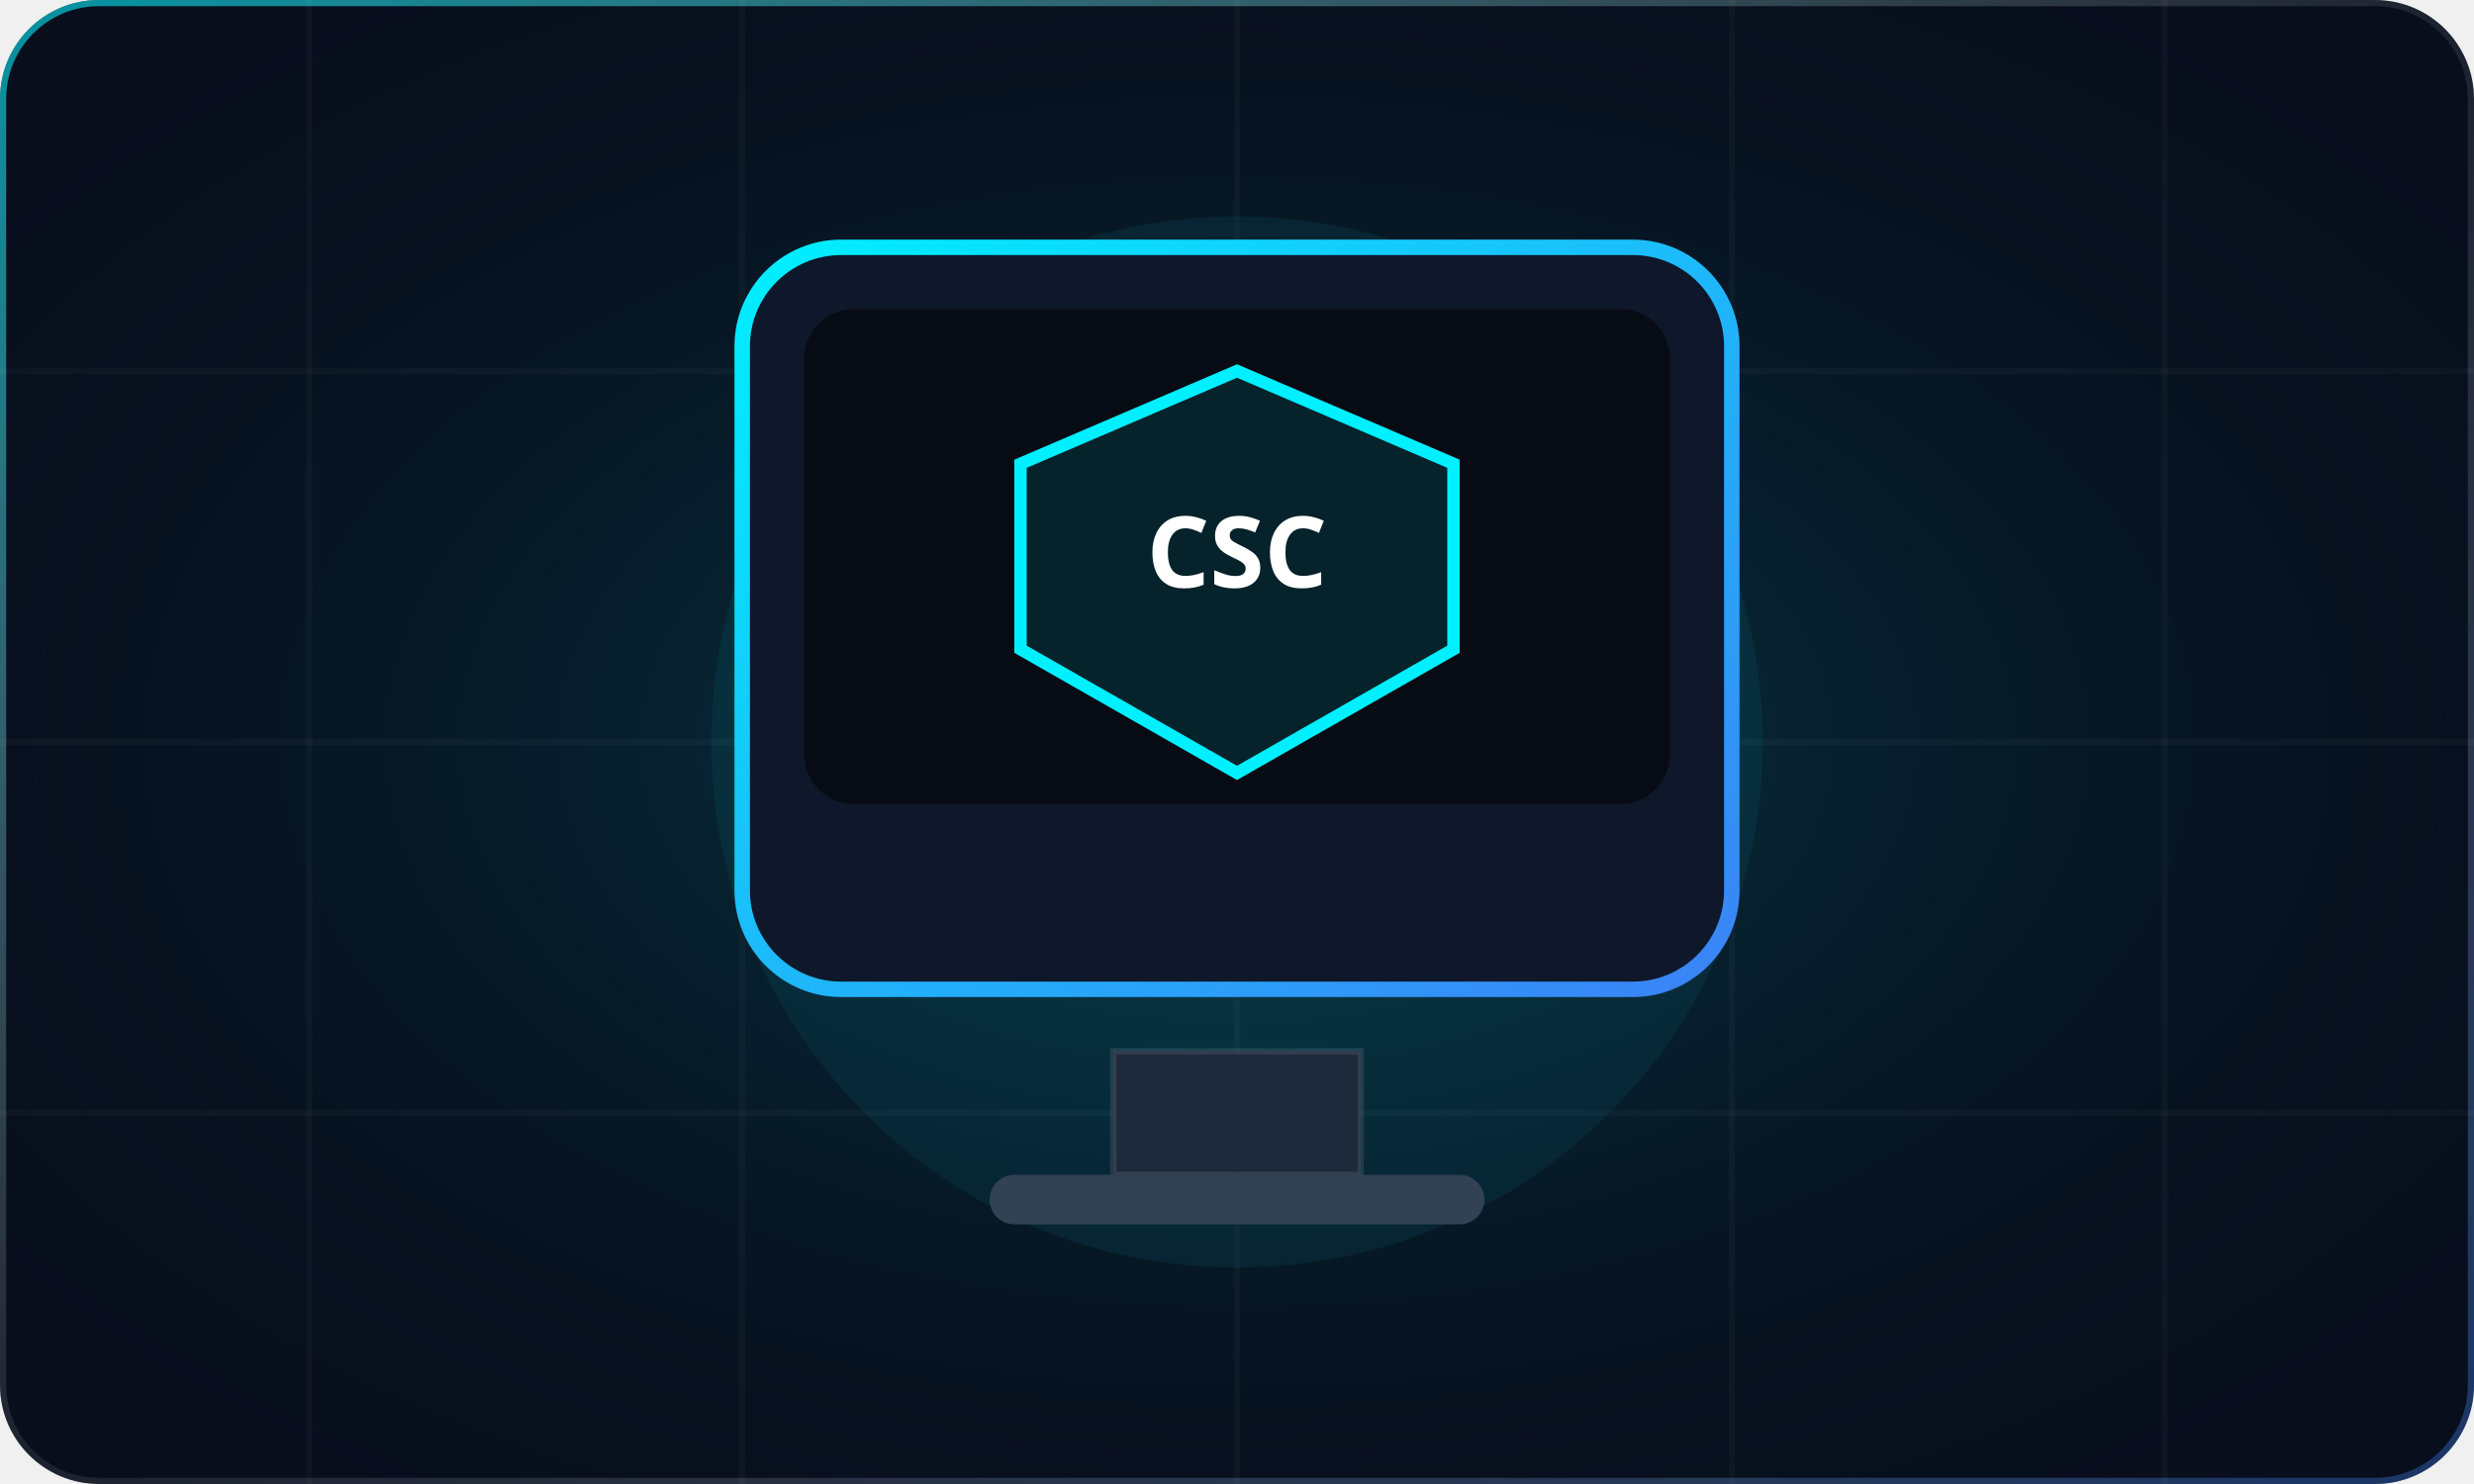
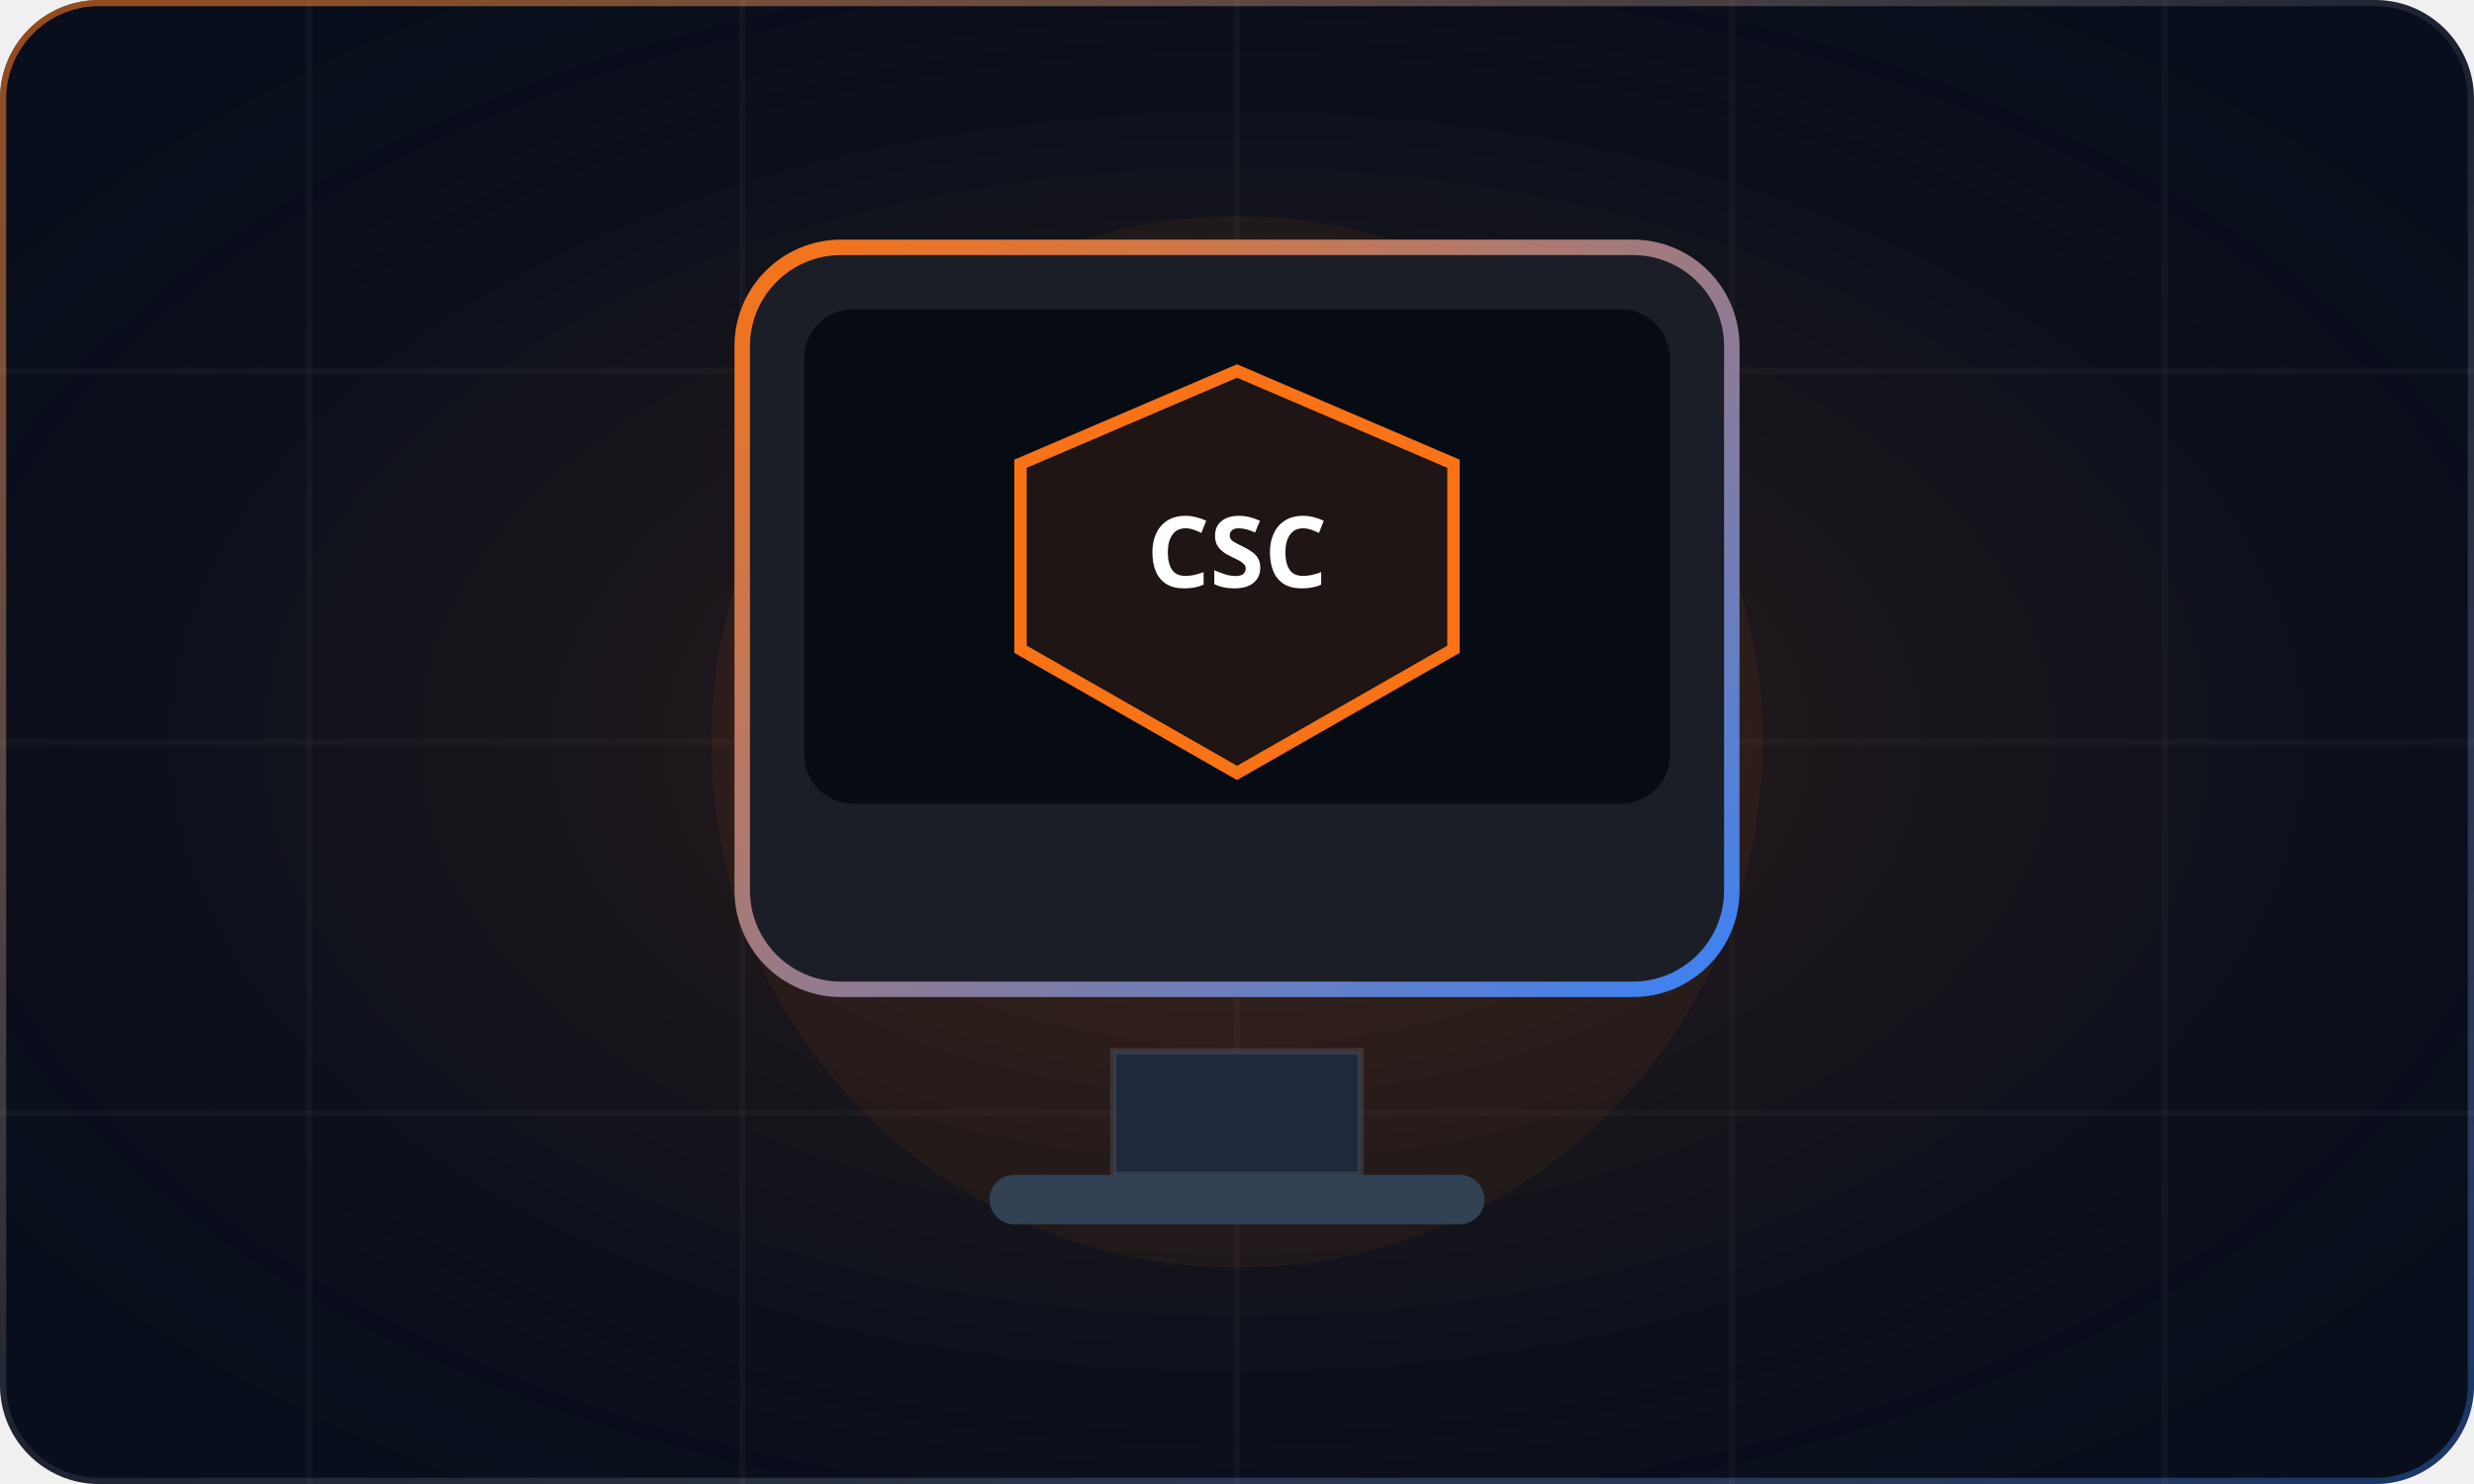
<svg xmlns="http://www.w3.org/2000/svg" viewBox="0 0 400 240" width="400" height="240" fill="none">
  <defs>
    <radialGradient id="bgGlow" cx="50%" cy="50%" r="65%">
-       <stop offset="0%" stop-color="#00f0ff" stop-opacity="0.2" />
-       <stop offset="100%" stop-color="#060913" stop-opacity="0" />
+       <stop offset="0%" stop-color="#f97316" stop-opacity="0.2" />
+       <stop offset="100%" stop-color="#0f1115" stop-opacity="0" />
    </radialGradient>
    <linearGradient id="borderGrad" x1="0%" y1="0%" x2="100%" y2="100%">
-       <stop offset="0%" stop-color="#00f0ff" stop-opacity="0.6" />
+       <stop offset="0%" stop-color="#f97316" stop-opacity="0.6" />
      <stop offset="50%" stop-color="rgba(255,255,255,0.08)" />
      <stop offset="100%" stop-color="#3b82f6" stop-opacity="0.35" />
    </linearGradient>
    <linearGradient id="accentGrad" x1="0%" y1="0%" x2="100%" y2="100%">
-       <stop offset="0%" stop-color="#00f0ff" />
+       <stop offset="0%" stop-color="#f97316" />
      <stop offset="100%" stop-color="#3b82f6" />
    </linearGradient>
    <filter id="glow" x="-20%" y="-20%" width="140%" height="140%">
      <feGaussianBlur stdDeviation="3.5" result="b" />
      <feComposite in="SourceGraphic" in2="b" operator="over" />
    </filter>
  </defs>
  <rect width="400" height="240" rx="16" fill="#080e1c" />
  <rect width="400" height="240" rx="16" fill="url(#bgGlow)" />
  <rect x="0.5" y="0.5" width="399" height="239" rx="15.5" stroke="url(#borderGrad)" stroke-width="1" />
  <g stroke="rgba(255,255,255,0.03)" stroke-width="1">
    <line x1="50" y1="0" x2="50" y2="240" />
    <line x1="120" y1="0" x2="120" y2="240" />
    <line x1="200" y1="0" x2="200" y2="240" />
    <line x1="280" y1="0" x2="280" y2="240" />
    <line x1="350" y1="0" x2="350" y2="240" />
    <line x1="0" y1="60" x2="400" y2="60" />
    <line x1="0" y1="120" x2="400" y2="120" />
    <line x1="0" y1="180" x2="400" y2="180" />
  </g>
-   <circle cx="200" cy="120" r="85" fill="#00f0ff" opacity="0.06" />
+   <circle cx="200" cy="120" r="85" fill="#f97316" opacity="0.06" />
  <g transform="translate(120, 30)">
-     <rect x="0" y="10" width="160" height="120" rx="16" fill="#0f172a" stroke="url(#accentGrad)" stroke-width="2.5" />
+     <rect x="0" y="10" width="160" height="120" rx="16" fill="#1b1e26" stroke="url(#accentGrad)" stroke-width="2.5" />
    <rect x="10" y="20" width="140" height="80" rx="8" fill="#070b14" />
-     <polygon points="80,30 115,45 115,75 80,95 45,75 45,45" fill="rgba(0,240,255,0.1)" stroke="#00f0ff" stroke-width="2" />
+     <polygon points="80,30 115,45 115,75 80,95 45,75 45,45" fill="rgba(249, 115, 22,0.1)" stroke="#f97316" stroke-width="2" />
    <text x="80" y="65" font-family="sans-serif" font-weight="900" font-size="16" fill="#ffffff" text-anchor="middle">CSC</text>
    <rect x="60" y="140" width="40" height="20" fill="#1e293b" stroke="rgba(255,255,255,0.1)" />
    <rect x="40" y="160" width="80" height="8" rx="4" fill="#334155" />
  </g>
</svg>
